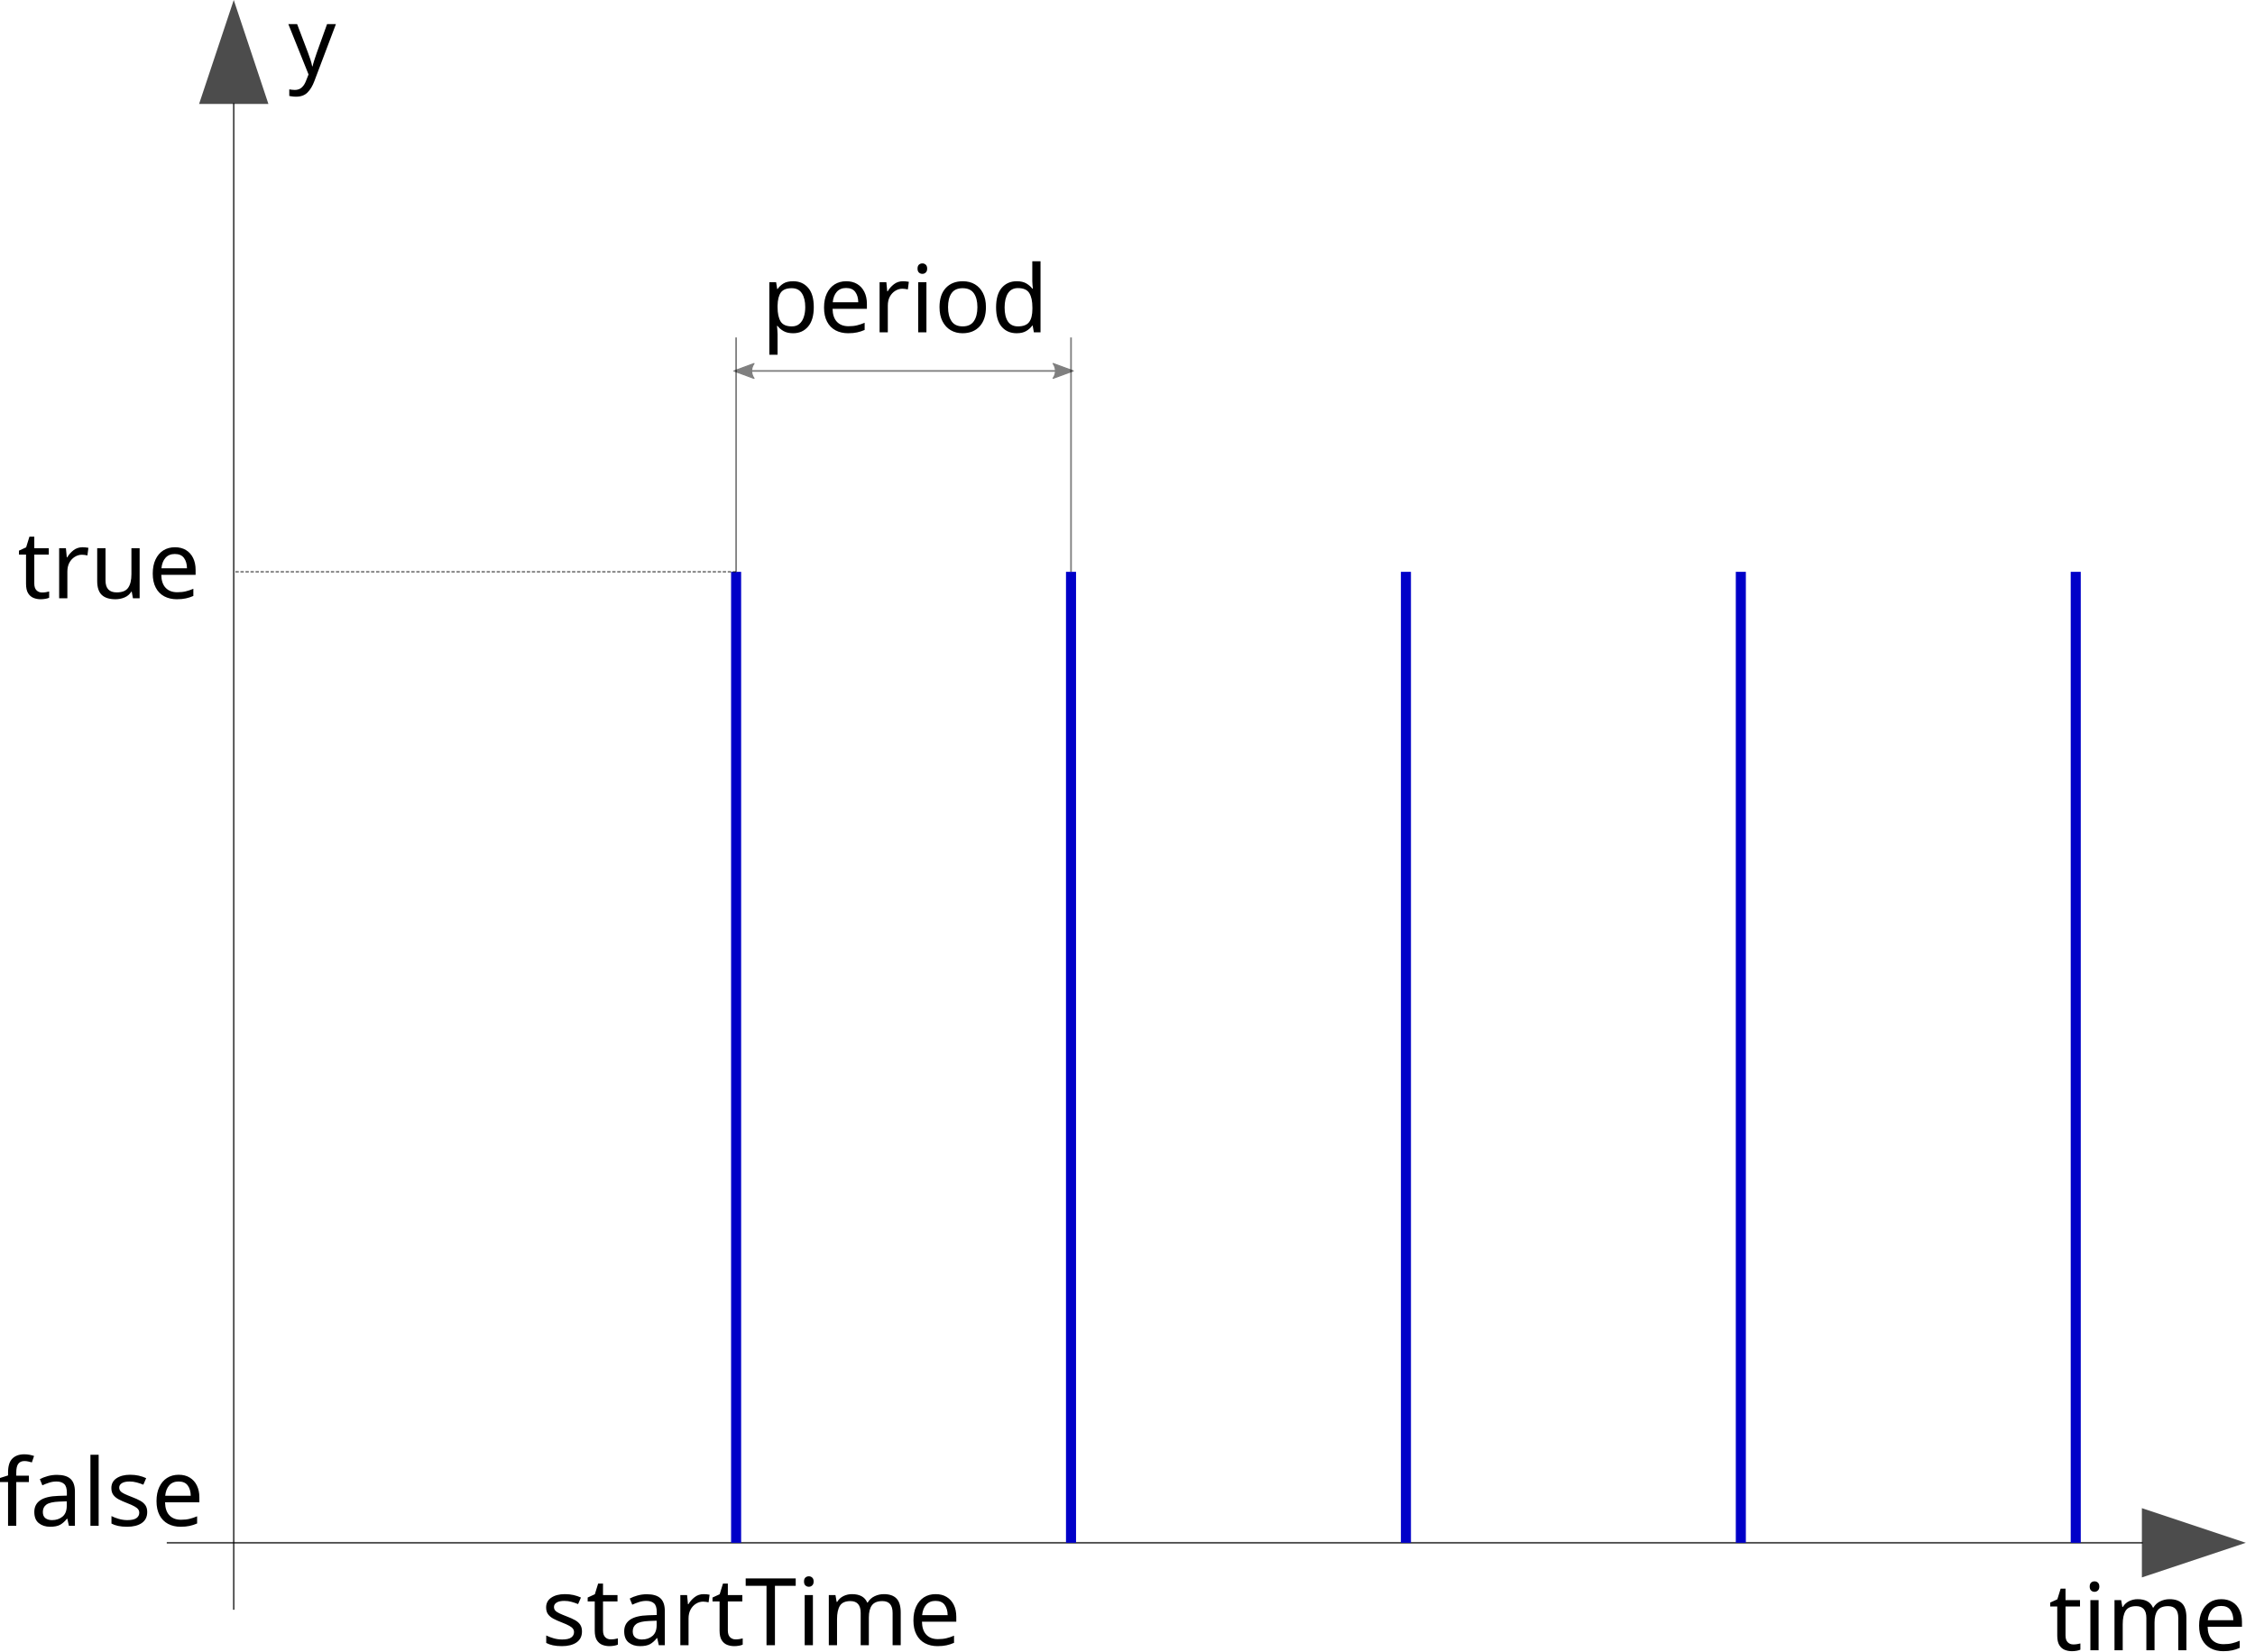
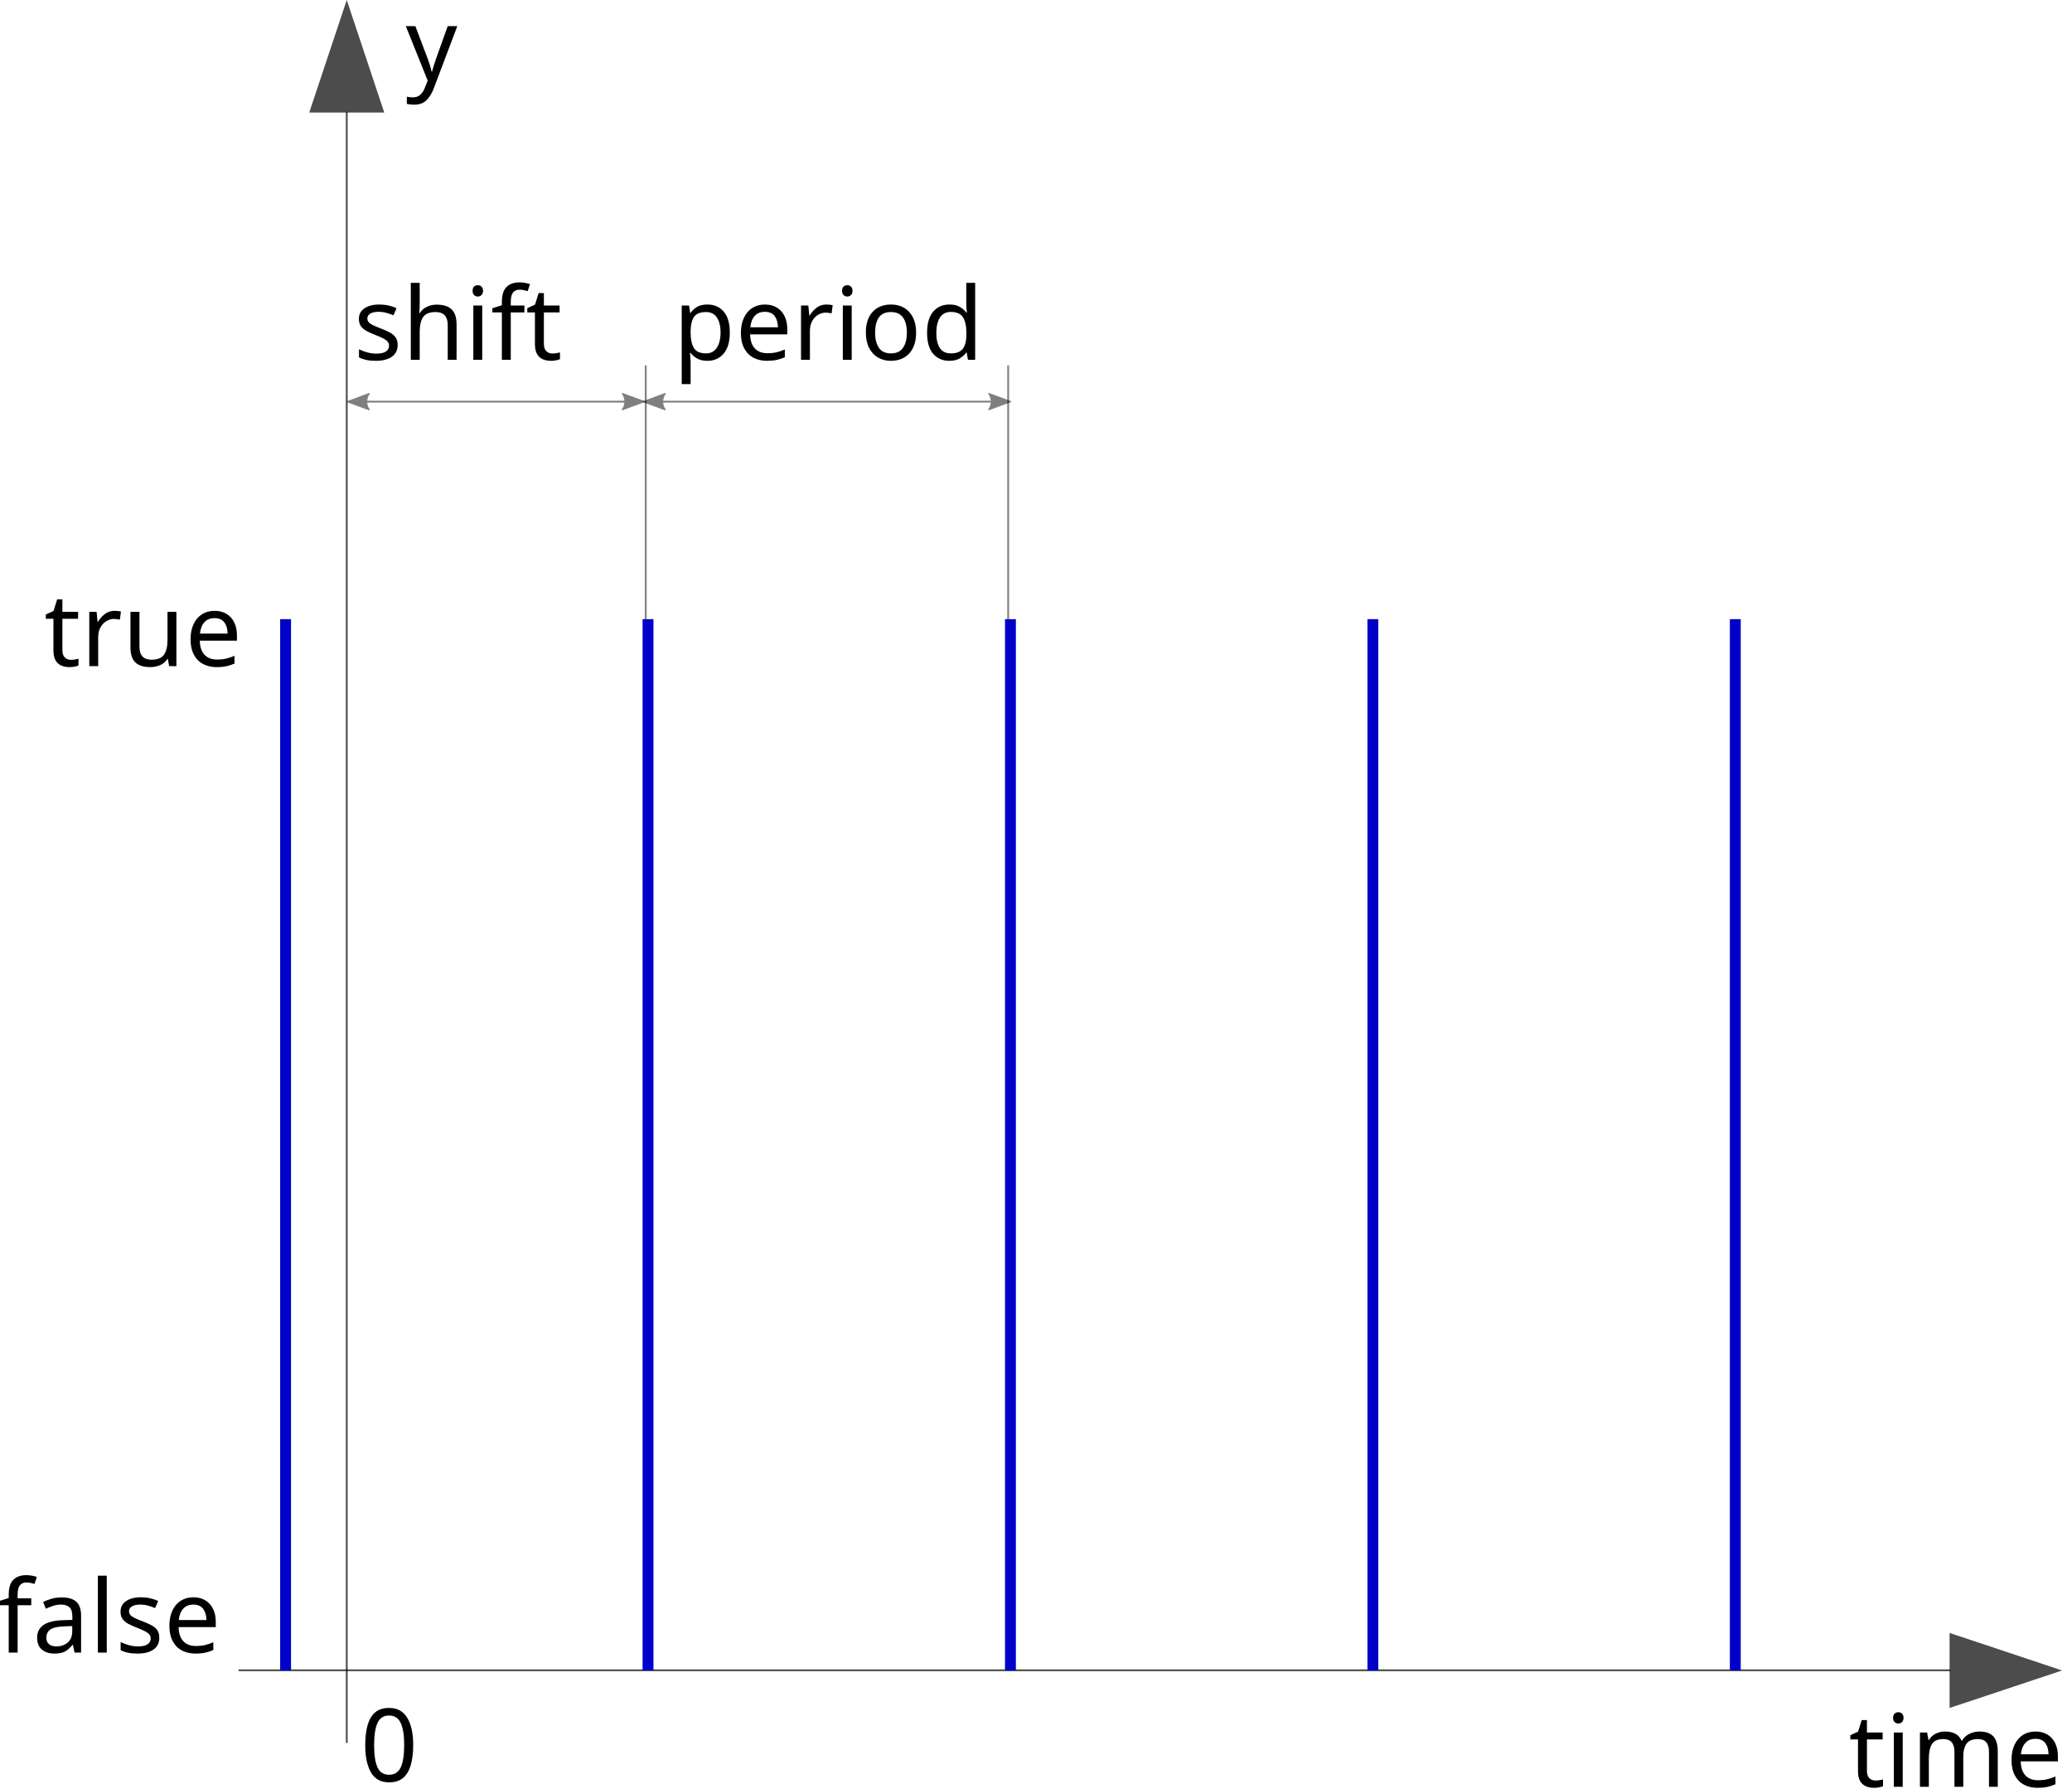
- <svg xmlns="http://www.w3.org/2000/svg" width="190.026mm" height="139.215mm" viewBox="0 0 673.321 493.282" id="svg2" version="1.1">
+ <svg xmlns="http://www.w3.org/2000/svg" width="161.346mm" height="139.215mm" viewBox="0 0 571.698 493.282" id="svg2" version="1.1">
  <defs id="defs4">
+     <marker orient="auto" refY="0" refX="0" id="marker975" style="overflow:visible">
+       <path id="path973" style="fill:#000000;fill-opacity:1;fill-rule:evenodd;stroke:#000000;stroke-width:0.625;stroke-linejoin:round;stroke-opacity:1" d="M 8.719,4.034 -2.207,0.016 8.719,-4.002 c -1.745,2.372 -1.735,5.617 -6e-7,8.035 z" transform="matrix(-1.1,0,0,-1.1,-1.1,0)" />
+     </marker>
+     <marker orient="auto" refY="0" refX="0" id="marker965" style="overflow:visible">
+       <path id="path963" style="fill:#000000;fill-opacity:1;fill-rule:evenodd;stroke:#000000;stroke-width:0.625;stroke-linejoin:round;stroke-opacity:1" d="M 8.719,4.034 -2.207,0.016 8.719,-4.002 c -1.745,2.372 -1.735,5.617 -6e-7,8.035 z" transform="matrix(1.1,0,0,1.1,1.1,0)" />
+     </marker>
    <marker orient="auto" refY="0" refX="0" id="Arrow2Lend" style="overflow:visible">
      <path id="path4331" style="fill:#000000;fill-opacity:1;fill-rule:evenodd;stroke:#000000;stroke-width:0.625;stroke-linejoin:round;stroke-opacity:1" d="M 8.719,4.034 -2.207,0.016 8.719,-4.002 c -1.745,2.372 -1.735,5.617 -6e-7,8.035 z" transform="matrix(-1.1,0,0,-1.1,-1.1,0)" />
    </marker>
    <marker orient="auto" refY="0" refX="0" id="Arrow2Lstart" style="overflow:visible">
      <path id="path4328" style="fill:#000000;fill-opacity:1;fill-rule:evenodd;stroke:#000000;stroke-width:0.625;stroke-linejoin:round;stroke-opacity:1" d="M 8.719,4.034 -2.207,0.016 8.719,-4.002 c -1.745,2.372 -1.735,5.617 -6e-7,8.035 z" transform="matrix(1.1,0,0,1.1,1.1,0)" />
    </marker>
  </defs>
-   <g id="layer1" transform="translate(-16.20443,-301.5716)">
-     <path style="opacity:0.7;fill:#000000;fill-opacity:1;fill-rule:evenodd;stroke:#000000;stroke-width:0.5;stroke-linecap:butt;stroke-linejoin:miter;stroke-miterlimit:4;stroke-dasharray:none;stroke-opacity:1" d="m 66,762.362 590,0" id="path4138" />
-     <path style="opacity:0.7;fill:#000000;fill-opacity:1;fill-rule:evenodd;stroke:#000000;stroke-width:0.5;stroke-linecap:butt;stroke-linejoin:miter;stroke-miterlimit:4;stroke-dasharray:none;stroke-opacity:1" d="m 86,782.362 0,-450" id="path4140" />
-     <path style="opacity:0.7;fill:#000000;fill-opacity:1;fill-rule:evenodd;stroke:#000000;stroke-width:0.5;stroke-linecap:butt;stroke-linejoin:miter;stroke-miterlimit:4;stroke-dasharray:none;stroke-opacity:1" d="m 656,772.362 0,-20 30,10 z" id="path4142" />
-     <path style="opacity:0.7;fill:#000000;fill-opacity:1;fill-rule:evenodd;stroke:#000000;stroke-width:0.5;stroke-linecap:butt;stroke-linejoin:miter;stroke-miterlimit:4;stroke-dasharray:none;stroke-opacity:1" d="m 96,332.362 -20,0 10,-30 z" id="path4144" />
-     <path style="fill:none;fill-rule:evenodd;stroke:#0000c8;stroke-width:3;stroke-linecap:butt;stroke-linejoin:miter;stroke-miterlimit:4;stroke-dasharray:none;stroke-opacity:1" d="m 236,762.362 0,-290" id="path4146" />
-     <path style="fill:none;fill-rule:evenodd;stroke:#0000c8;stroke-width:3;stroke-linecap:butt;stroke-linejoin:miter;stroke-miterlimit:4;stroke-dasharray:none;stroke-opacity:1" d="m 336,762.362 0,-290" id="path4148" />
-     <path style="fill:none;fill-rule:evenodd;stroke:#0000c8;stroke-width:3;stroke-linecap:butt;stroke-linejoin:miter;stroke-miterlimit:4;stroke-dasharray:none;stroke-opacity:1" d="m 636,762.362 0,-290" id="path4212" />
-     <path style="fill:none;fill-rule:evenodd;stroke:#0000c8;stroke-width:3;stroke-linecap:butt;stroke-linejoin:miter;stroke-miterlimit:4;stroke-dasharray:none;stroke-opacity:1" d="m 436,762.362 0,-290" id="path4214" />
-     <path style="fill:none;fill-rule:evenodd;stroke:#0000c8;stroke-width:3;stroke-linecap:butt;stroke-linejoin:miter;stroke-miterlimit:4;stroke-dasharray:none;stroke-opacity:1" d="m 536,762.362 0,-290" id="path4216" />
-     <path style="opacity:0.5;fill:none;fill-rule:evenodd;stroke:#000000;stroke-width:0.5;stroke-linecap:butt;stroke-linejoin:miter;stroke-miterlimit:4;stroke-dasharray:none;stroke-opacity:1" d="m 236,472.362 0,-70" id="path4218" />
-     <path style="opacity:0.5;fill:none;fill-rule:evenodd;stroke:#000000;stroke-width:0.5;stroke-linecap:butt;stroke-linejoin:miter;stroke-miterlimit:4;stroke-dasharray:none;stroke-opacity:1" d="m 336,472.362 0,-70" id="path4220" />
-     <path style="opacity:0.5;fill:none;fill-rule:evenodd;stroke:#000000;stroke-width:0.5;stroke-linecap:butt;stroke-linejoin:miter;stroke-miterlimit:4;stroke-dasharray:none;stroke-opacity:1;marker-start:url(#Arrow2Lstart);marker-end:url(#Arrow2Lend)" d="m 236,412.362 100,0" id="path4222" />
-     <path style="opacity:0.5;fill:none;fill-rule:evenodd;stroke:#000000;stroke-width:0.5;stroke-linecap:butt;stroke-linejoin:miter;stroke-miterlimit:4;stroke-dasharray:1, 0.5;stroke-dashoffset:0;stroke-opacity:1" d="m 236,472.362 -150,0" id="path4224" />
-     <text xml:space="preserve" style="font-style:normal;font-weight:normal;font-size:27.921px;line-height:125%;font-family:sans-serif;letter-spacing:0px;word-spacing:0px;fill:#000000;fill-opacity:1;stroke:none;stroke-width:1px;stroke-linecap:butt;stroke-linejoin:miter;stroke-opacity:1" x="21.415" y="480.269" id="text4226">
-       <tspan x="21.415" y="480.269" id="tspan4230">true</tspan>
+   <g id="layer1" transform="translate(9.672294,-301.5716)">
+     <path style="opacity:0.7;fill:#000000;fill-opacity:1;fill-rule:evenodd;stroke:#000000;stroke-width:0.5;stroke-linecap:butt;stroke-linejoin:miter;stroke-miterlimit:4;stroke-dasharray:none;stroke-opacity:1" d="M 56.165,762.314 H 528.496" id="path4138" />
+     <path style="opacity:0.7;fill:#000000;fill-opacity:1;fill-rule:evenodd;stroke:#000000;stroke-width:0.5;stroke-linecap:butt;stroke-linejoin:miter;stroke-miterlimit:4;stroke-dasharray:none;stroke-opacity:1" d="m 86,782.362 v -450" id="path4140" />
+     <path style="opacity:0.7;fill:#000000;fill-opacity:1;fill-rule:evenodd;stroke:#000000;stroke-width:0.5;stroke-linecap:butt;stroke-linejoin:miter;stroke-miterlimit:4;stroke-dasharray:none;stroke-opacity:1" d="m 528.5,772.362 v -20 l 30,10 z" id="path4142" />
+     <path style="opacity:0.7;fill:#000000;fill-opacity:1;fill-rule:evenodd;stroke:#000000;stroke-width:0.5;stroke-linecap:butt;stroke-linejoin:miter;stroke-miterlimit:4;stroke-dasharray:none;stroke-opacity:1" d="M 96,332.362 H 76 l 10,-30 z" id="path4144" />
+     <path style="fill:none;fill-rule:evenodd;stroke:#0000c8;stroke-width:3;stroke-linecap:butt;stroke-linejoin:miter;stroke-miterlimit:4;stroke-dasharray:none;stroke-opacity:1" d="m 69.125,762.362 v -290" id="path4146" />
+     <path style="fill:none;fill-rule:evenodd;stroke:#0000c8;stroke-width:3;stroke-linecap:butt;stroke-linejoin:miter;stroke-miterlimit:4;stroke-dasharray:none;stroke-opacity:1" d="m 169.125,762.362 v -290" id="path4148" />
+     <path style="fill:none;fill-rule:evenodd;stroke:#0000c8;stroke-width:3;stroke-linecap:butt;stroke-linejoin:miter;stroke-miterlimit:4;stroke-dasharray:none;stroke-opacity:1" d="m 469.125,762.362 v -290" id="path4212" />
+     <path style="fill:none;fill-rule:evenodd;stroke:#0000c8;stroke-width:3;stroke-linecap:butt;stroke-linejoin:miter;stroke-miterlimit:4;stroke-dasharray:none;stroke-opacity:1" d="m 269.125,762.362 v -290" id="path4214" />
+     <path style="fill:none;fill-rule:evenodd;stroke:#0000c8;stroke-width:3;stroke-linecap:butt;stroke-linejoin:miter;stroke-miterlimit:4;stroke-dasharray:none;stroke-opacity:1" d="m 369.125,762.362 v -290" id="path4216" />
+     <path style="opacity:0.5;fill:none;fill-rule:evenodd;stroke:#000000;stroke-width:0.5;stroke-linecap:butt;stroke-linejoin:miter;stroke-miterlimit:4;stroke-dasharray:none;stroke-opacity:1" d="m 168.5,472.362 v -70" id="path4218" />
+     <path style="opacity:0.5;fill:none;fill-rule:evenodd;stroke:#000000;stroke-width:0.5;stroke-linecap:butt;stroke-linejoin:miter;stroke-miterlimit:4;stroke-dasharray:none;stroke-opacity:1" d="m 268.5,472.362 v -70" id="path4220" />
+     <path style="opacity:0.5;fill:none;fill-rule:evenodd;stroke:#000000;stroke-width:0.5;stroke-linecap:butt;stroke-linejoin:miter;stroke-miterlimit:4;stroke-dasharray:none;stroke-opacity:1;marker-start:url(#Arrow2Lstart);marker-end:url(#Arrow2Lend)" d="m 168.5,412.362 h 100" id="path4222" />
+     <text xml:space="preserve" style="font-style:normal;font-weight:normal;line-height:0%;font-family:sans-serif;letter-spacing:0px;word-spacing:0px;fill:#000000;fill-opacity:1;stroke:none;stroke-width:1px;stroke-linecap:butt;stroke-linejoin:miter;stroke-opacity:1" x="2.512" y="485.318" id="text4226">
+       <tspan x="2.512" y="485.318" id="tspan4230" style="font-size:27.921px;line-height:1.25">true</tspan>
    </text>
-     <text xml:space="preserve" style="font-style:normal;font-weight:normal;font-size:27.921px;line-height:125%;font-family:sans-serif;text-align:start;letter-spacing:0px;word-spacing:0px;writing-mode:lr-tb;text-anchor:start;fill:#000000;fill-opacity:1;stroke:none;stroke-width:1px;stroke-linecap:butt;stroke-linejoin:miter;stroke-opacity:1" x="15.564" y="757.291" id="text4226-3">
-       <tspan id="tspan4618" x="15.564" y="757.291">false</tspan>
+     <text xml:space="preserve" style="font-style:normal;font-weight:normal;line-height:0%;font-family:sans-serif;text-align:start;letter-spacing:0px;word-spacing:0px;writing-mode:lr-tb;text-anchor:start;fill:#000000;fill-opacity:1;stroke:none;stroke-width:1px;stroke-linecap:butt;stroke-linejoin:miter;stroke-opacity:1" x="-10.313" y="757.429" id="text4226-3">
+       <tspan id="tspan4618" x="-10.313" y="757.429" style="font-size:27.921px;line-height:1.25">false</tspan>
    </text>
-     <text xml:space="preserve" style="font-style:normal;font-weight:normal;font-size:27.921px;line-height:125%;font-family:sans-serif;text-align:start;letter-spacing:0px;word-spacing:0px;writing-mode:lr-tb;text-anchor:start;fill:#000000;fill-opacity:1;stroke:none;stroke-width:1px;stroke-linecap:butt;stroke-linejoin:miter;stroke-opacity:1" x="177.852" y="792.949" id="text4226-3-6">
-       <tspan id="tspan4622" x="177.852" y="792.949">startTime</tspan>
+     <text xml:space="preserve" style="font-style:normal;font-weight:normal;line-height:0%;font-family:sans-serif;text-align:start;letter-spacing:0px;word-spacing:0px;writing-mode:lr-tb;text-anchor:start;fill:#000000;fill-opacity:1;stroke:none;stroke-width:1px;stroke-linecap:butt;stroke-linejoin:miter;stroke-opacity:1" x="89.727" y="792.949" id="text4226-3-6">
+       <tspan id="tspan4622" x="89.727" y="792.949" style="font-size:27.921px;line-height:1.25">0</tspan>
    </text>
-     <text xml:space="preserve" style="font-style:normal;font-weight:normal;font-size:27.921px;line-height:125%;font-family:sans-serif;text-align:start;letter-spacing:0px;word-spacing:0px;writing-mode:lr-tb;text-anchor:start;fill:#000000;fill-opacity:1;stroke:none;stroke-width:1px;stroke-linecap:butt;stroke-linejoin:miter;stroke-opacity:1" x="627.917" y="794.459" id="text4226-3-6-9">
-       <tspan id="tspan4624" x="627.917" y="794.459">time</tspan>
+     <text xml:space="preserve" style="font-style:normal;font-weight:normal;line-height:0%;font-family:sans-serif;text-align:start;letter-spacing:0px;word-spacing:0px;writing-mode:lr-tb;text-anchor:start;fill:#000000;fill-opacity:1;stroke:none;stroke-width:1px;stroke-linecap:butt;stroke-linejoin:miter;stroke-opacity:1" x="500.417" y="794.459" id="text4226-3-6-9">
+       <tspan id="tspan4624" x="500.417" y="794.459" style="font-size:27.921px;line-height:1.25">time</tspan>
    </text>
-     <text xml:space="preserve" style="font-style:normal;font-weight:normal;font-size:27.921px;line-height:125%;font-family:sans-serif;text-align:start;letter-spacing:0px;word-spacing:0px;writing-mode:lr-tb;text-anchor:start;fill:#000000;fill-opacity:1;stroke:none;stroke-width:1px;stroke-linecap:butt;stroke-linejoin:miter;stroke-opacity:1" x="243.551" y="400.819" id="text4226-3-6-9-2">
-       <tspan id="tspan4620" x="243.551" y="400.819">period</tspan>
+     <text xml:space="preserve" style="font-style:normal;font-weight:normal;line-height:0%;font-family:sans-serif;text-align:start;letter-spacing:0px;word-spacing:0px;writing-mode:lr-tb;text-anchor:start;fill:#000000;fill-opacity:1;stroke:none;stroke-width:1px;stroke-linecap:butt;stroke-linejoin:miter;stroke-opacity:1" x="176.051" y="400.819" id="text4226-3-6-9-2">
+       <tspan id="tspan4620" x="176.051" y="400.819" style="font-size:27.921px;line-height:1.25">period</tspan>
    </text>
-     <text xml:space="preserve" style="font-style:normal;font-weight:normal;font-size:27.921px;line-height:125%;font-family:sans-serif;text-align:start;letter-spacing:0px;word-spacing:0px;writing-mode:lr-tb;text-anchor:start;fill:#000000;fill-opacity:1;stroke:none;stroke-width:1px;stroke-linecap:butt;stroke-linejoin:miter;stroke-opacity:1" x="102.269" y="323.745" id="text4226-7">
-       <tspan id="tspan4646" x="102.269" y="323.745">y</tspan>
+     <text xml:space="preserve" style="font-style:normal;font-weight:normal;line-height:0%;font-family:sans-serif;text-align:start;letter-spacing:0px;word-spacing:0px;writing-mode:lr-tb;text-anchor:start;fill:#000000;fill-opacity:1;stroke:none;stroke-width:1px;stroke-linecap:butt;stroke-linejoin:miter;stroke-opacity:1" x="102.269" y="323.745" id="text4226-7">
+       <tspan id="tspan4646" x="102.269" y="323.745" style="font-size:27.921px;line-height:1.25">y</tspan>
+     </text>
+     <path style="opacity:0.5;fill:none;fill-rule:evenodd;stroke:#000000;stroke-width:0.5;stroke-linecap:butt;stroke-linejoin:miter;stroke-miterlimit:4;stroke-dasharray:none;stroke-opacity:1;marker-start:url(#marker965);marker-end:url(#marker975)" d="m 86.84,412.362 h 80.573" id="path957" />
+     <text xml:space="preserve" style="font-style:normal;font-weight:normal;line-height:0%;font-family:sans-serif;text-align:start;letter-spacing:0px;word-spacing:0px;writing-mode:lr-tb;text-anchor:start;fill:#000000;fill-opacity:1;stroke:none;stroke-width:1px;stroke-linecap:butt;stroke-linejoin:miter;stroke-opacity:1" x="87.926" y="400.819" id="text961">
+       <tspan id="tspan959" x="87.926" y="400.819" style="font-size:27.921px;line-height:1.25">shift</tspan>
    </text>
  </g>
</svg>
